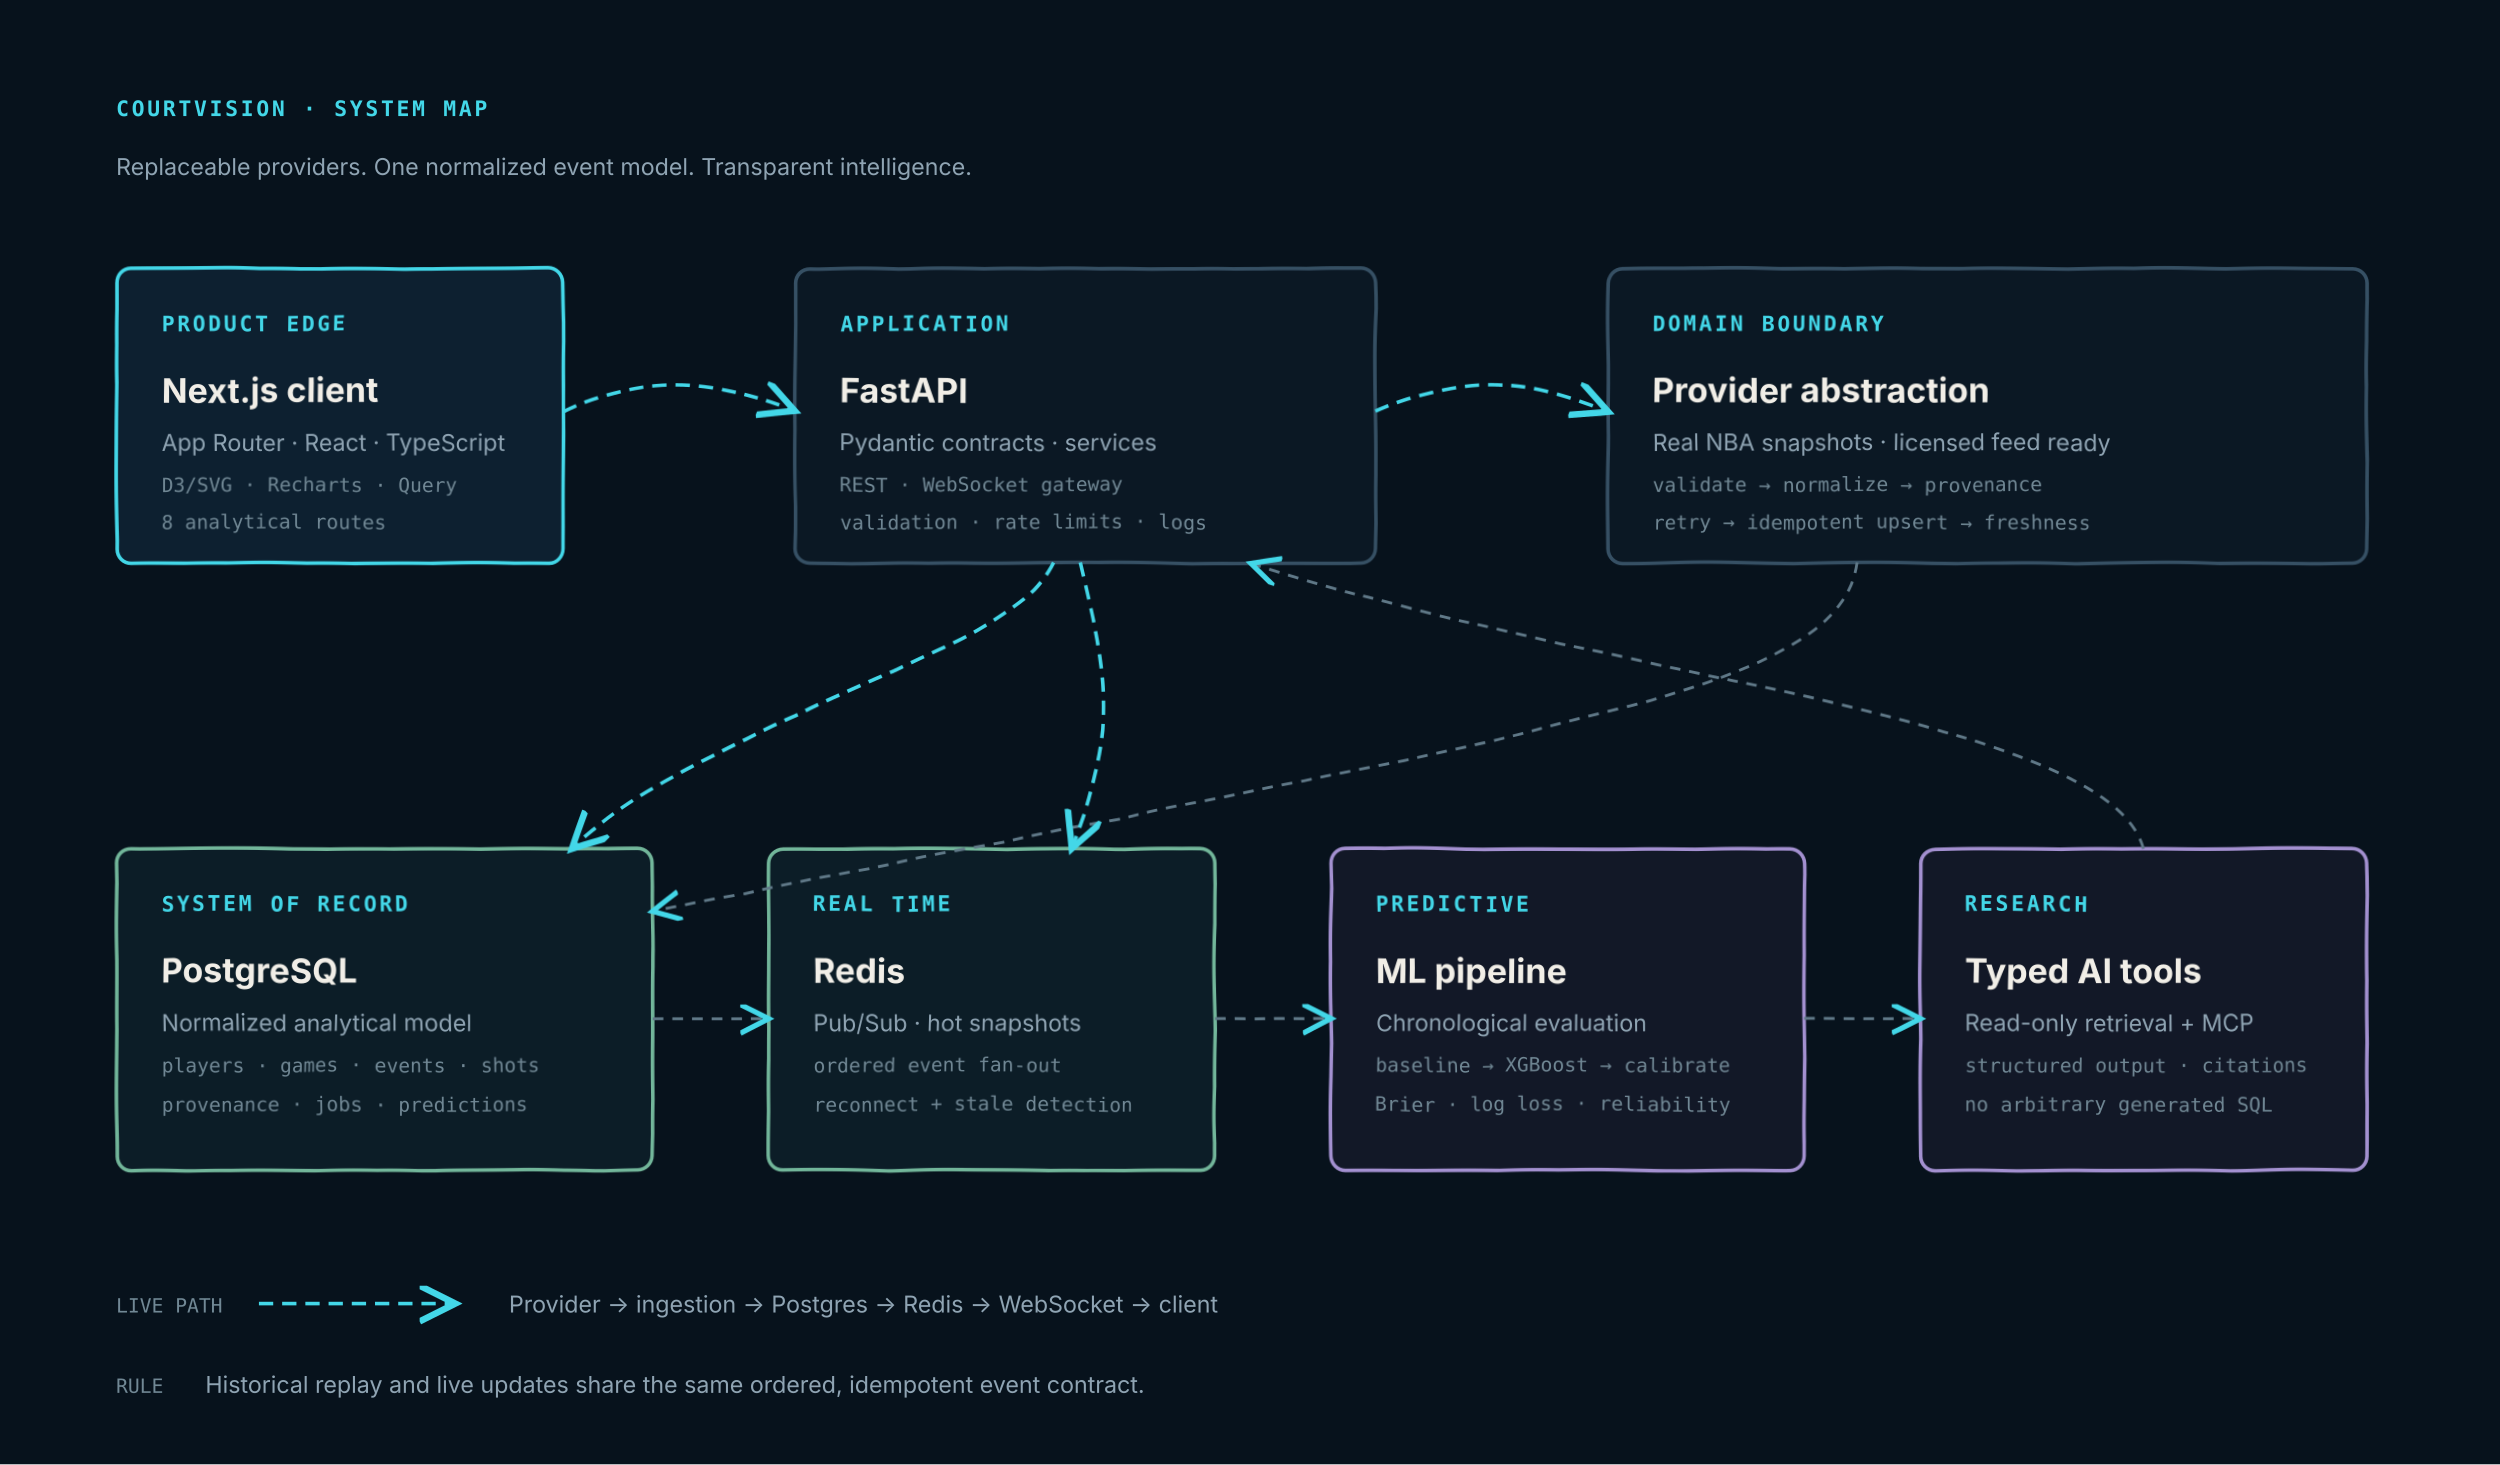
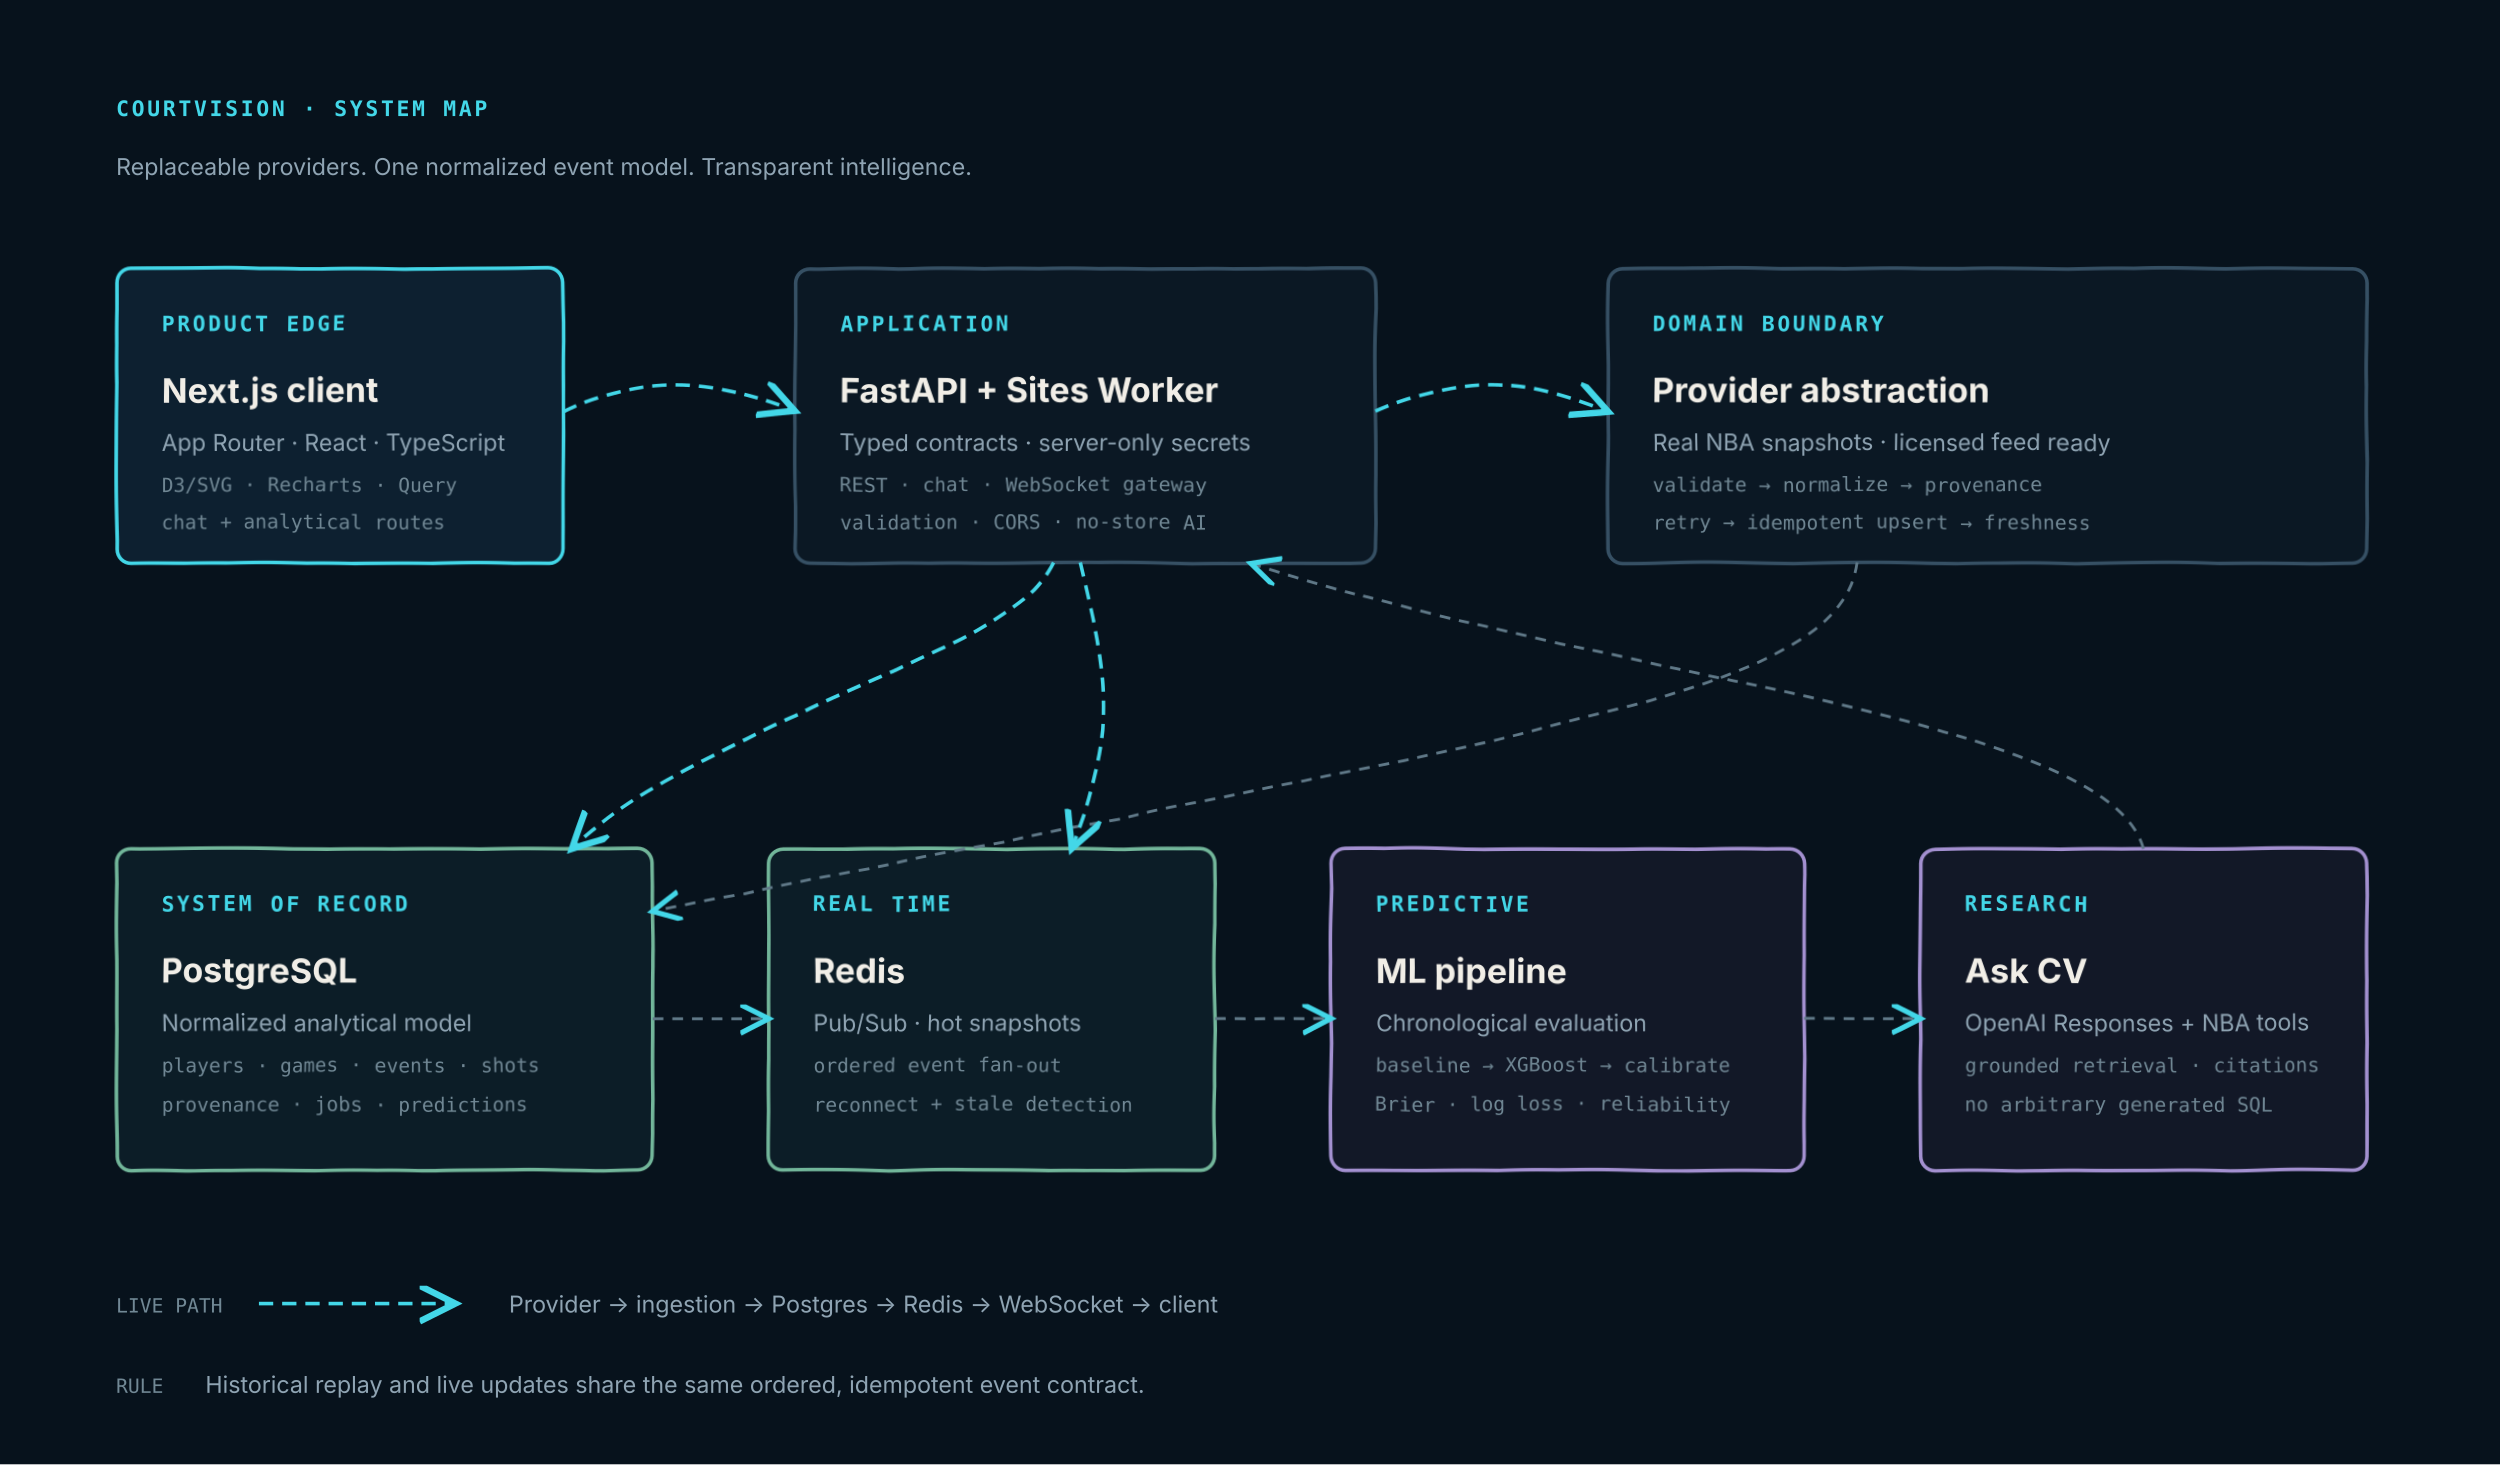
<svg xmlns="http://www.w3.org/2000/svg" width="1400" height="820" viewBox="0 0 1400 820" role="img" aria-labelledby="title desc">
  <defs>
    <filter id="rough" x="-5%" y="-5%" width="110%" height="110%">
      <feTurbulence baseFrequency="0.012" numOctaves="2" seed="5" result="noise" />
      <feDisplacementMap in="SourceGraphic" in2="noise" scale="1.5" />
    </filter>
    <marker id="arrow" markerWidth="12" markerHeight="12" refX="10" refY="5" orient="auto">
      <path d="M0,0 L10,5 L0,10" fill="none" stroke="#43d7e8" stroke-width="1.8" />
    </marker>
    <style>
      .bg{fill:#07121c}.frame{fill:#0b1824;stroke:#365064;stroke-width:2}.accent{fill:#0d2030;stroke:#43d7e8;stroke-width:2}.data{fill:#0c1d27;stroke:#72b69a;stroke-width:2}.ml{fill:#121827;stroke:#a390d0;stroke-width:2}.title{fill:#f1eee7;font:700 19px Inter,Arial,sans-serif}.sub{fill:#8fa4b3;font:13px Inter,Arial,sans-serif}.tiny{fill:#718895;font:11px Consolas,monospace}.label{fill:#43d7e8;font:700 12px Consolas,monospace;letter-spacing:1.5px}.arrow{fill:none;stroke:#43d7e8;stroke-width:2;stroke-dasharray:8 5;marker-end:url(#arrow)}.mutedArrow{fill:none;stroke:#607988;stroke-width:1.6;stroke-dasharray:6 5;marker-end:url(#arrow)}
    </style>
  </defs>
  <rect class="bg" width="1400" height="820" />
  <text x="65" y="65" class="label">COURTVISION · SYSTEM MAP</text>
  <text x="65" y="98" class="sub">Replaceable providers. One normalized event model. Transparent intelligence.</text>
  <g filter="url(#rough)">
    <rect x="65" y="150" width="250" height="165" rx="8" class="accent" />
    <text x="90" y="185" class="label">PRODUCT EDGE</text>
    <text x="90" y="225" class="title">Next.js client</text>
    <text x="90" y="252" class="sub">App Router · React · TypeScript</text>
    <text x="90" y="275" class="tiny">D3/SVG · Recharts · Query</text>
-     <text x="90" y="296" class="tiny">8 analytical routes</text>
+     <text x="90" y="296" class="tiny">chat + analytical routes</text>
    <rect x="445" y="150" width="325" height="165" rx="8" class="frame" />
    <text x="470" y="185" class="label">APPLICATION</text>
-     <text x="470" y="225" class="title">FastAPI</text>
-     <text x="470" y="252" class="sub">Pydantic contracts · services</text>
-     <text x="470" y="275" class="tiny">REST · WebSocket gateway</text>
-     <text x="470" y="296" class="tiny">validation · rate limits · logs</text>
+     <text x="470" y="225" class="title">FastAPI + Sites Worker</text>
+     <text x="470" y="252" class="sub">Typed contracts · server-only secrets</text>
+     <text x="470" y="275" class="tiny">REST · chat · WebSocket gateway</text>
+     <text x="470" y="296" class="tiny">validation · CORS · no-store AI</text>
    <rect x="900" y="150" width="425" height="165" rx="8" class="frame" />
    <text x="925" y="185" class="label">DOMAIN BOUNDARY</text>
    <text x="925" y="225" class="title">Provider abstraction</text>
    <text x="925" y="252" class="sub">Real NBA snapshots · licensed feed ready</text>
    <text x="925" y="275" class="tiny">validate → normalize → provenance</text>
    <text x="925" y="296" class="tiny">retry → idempotent upsert → freshness</text>
    <rect x="65" y="475" width="300" height="180" rx="8" class="data" />
    <text x="90" y="510" class="label">SYSTEM OF RECORD</text>
    <text x="90" y="550" class="title">PostgreSQL</text>
    <text x="90" y="577" class="sub">Normalized analytical model</text>
    <text x="90" y="600" class="tiny">players · games · events · shots</text>
    <text x="90" y="622" class="tiny">provenance · jobs · predictions</text>
    <rect x="430" y="475" width="250" height="180" rx="8" class="data" />
    <text x="455" y="510" class="label">REAL TIME</text>
    <text x="455" y="550" class="title">Redis</text>
    <text x="455" y="577" class="sub">Pub/Sub · hot snapshots</text>
    <text x="455" y="600" class="tiny">ordered event fan-out</text>
    <text x="455" y="622" class="tiny">reconnect + stale detection</text>
    <rect x="745" y="475" width="265" height="180" rx="8" class="ml" />
    <text x="770" y="510" class="label">PREDICTIVE</text>
    <text x="770" y="550" class="title">ML pipeline</text>
    <text x="770" y="577" class="sub">Chronological evaluation</text>
    <text x="770" y="600" class="tiny">baseline → XGBoost → calibrate</text>
    <text x="770" y="622" class="tiny">Brier · log loss · reliability</text>
    <rect x="1075" y="475" width="250" height="180" rx="8" class="ml" />
    <text x="1100" y="510" class="label">RESEARCH</text>
-     <text x="1100" y="550" class="title">Typed AI tools</text>
-     <text x="1100" y="577" class="sub">Read-only retrieval + MCP</text>
-     <text x="1100" y="600" class="tiny">structured output · citations</text>
+     <text x="1100" y="550" class="title">Ask CV</text>
+     <text x="1100" y="577" class="sub">OpenAI Responses + NBA tools</text>
+     <text x="1100" y="600" class="tiny">grounded retrieval · citations</text>
    <text x="1100" y="622" class="tiny">no arbitrary generated SQL</text>
    <path d="M315 230 C360 210 395 210 445 230" class="arrow" />
    <path d="M770 230 C820 210 850 210 900 230" class="arrow" />
    <path d="M1040 315 C1030 385 890 405 365 510" class="mutedArrow" />
    <path d="M590 315 C560 370 400 400 320 475" class="arrow" />
    <path d="M605 315 C620 380 625 410 600 475" class="arrow" />
    <path d="M365 570 C390 570 405 570 430 570" class="mutedArrow" />
    <path d="M680 570 C705 570 720 570 745 570" class="mutedArrow" />
    <path d="M1010 570 C1035 570 1050 570 1075 570" class="mutedArrow" />
    <path d="M1200 475 C1180 400 900 380 700 315" class="mutedArrow" />
  </g>
  <text x="65" y="735" class="tiny">LIVE PATH</text>
  <path d="M145 730 L255 730" class="arrow" />
  <text x="285" y="735" class="sub">Provider → ingestion → Postgres → Redis → WebSocket → client</text>
  <text x="65" y="780" class="tiny">RULE</text>
  <text x="115" y="780" class="sub">Historical replay and live updates share the same ordered, idempotent event contract.</text>
</svg>
